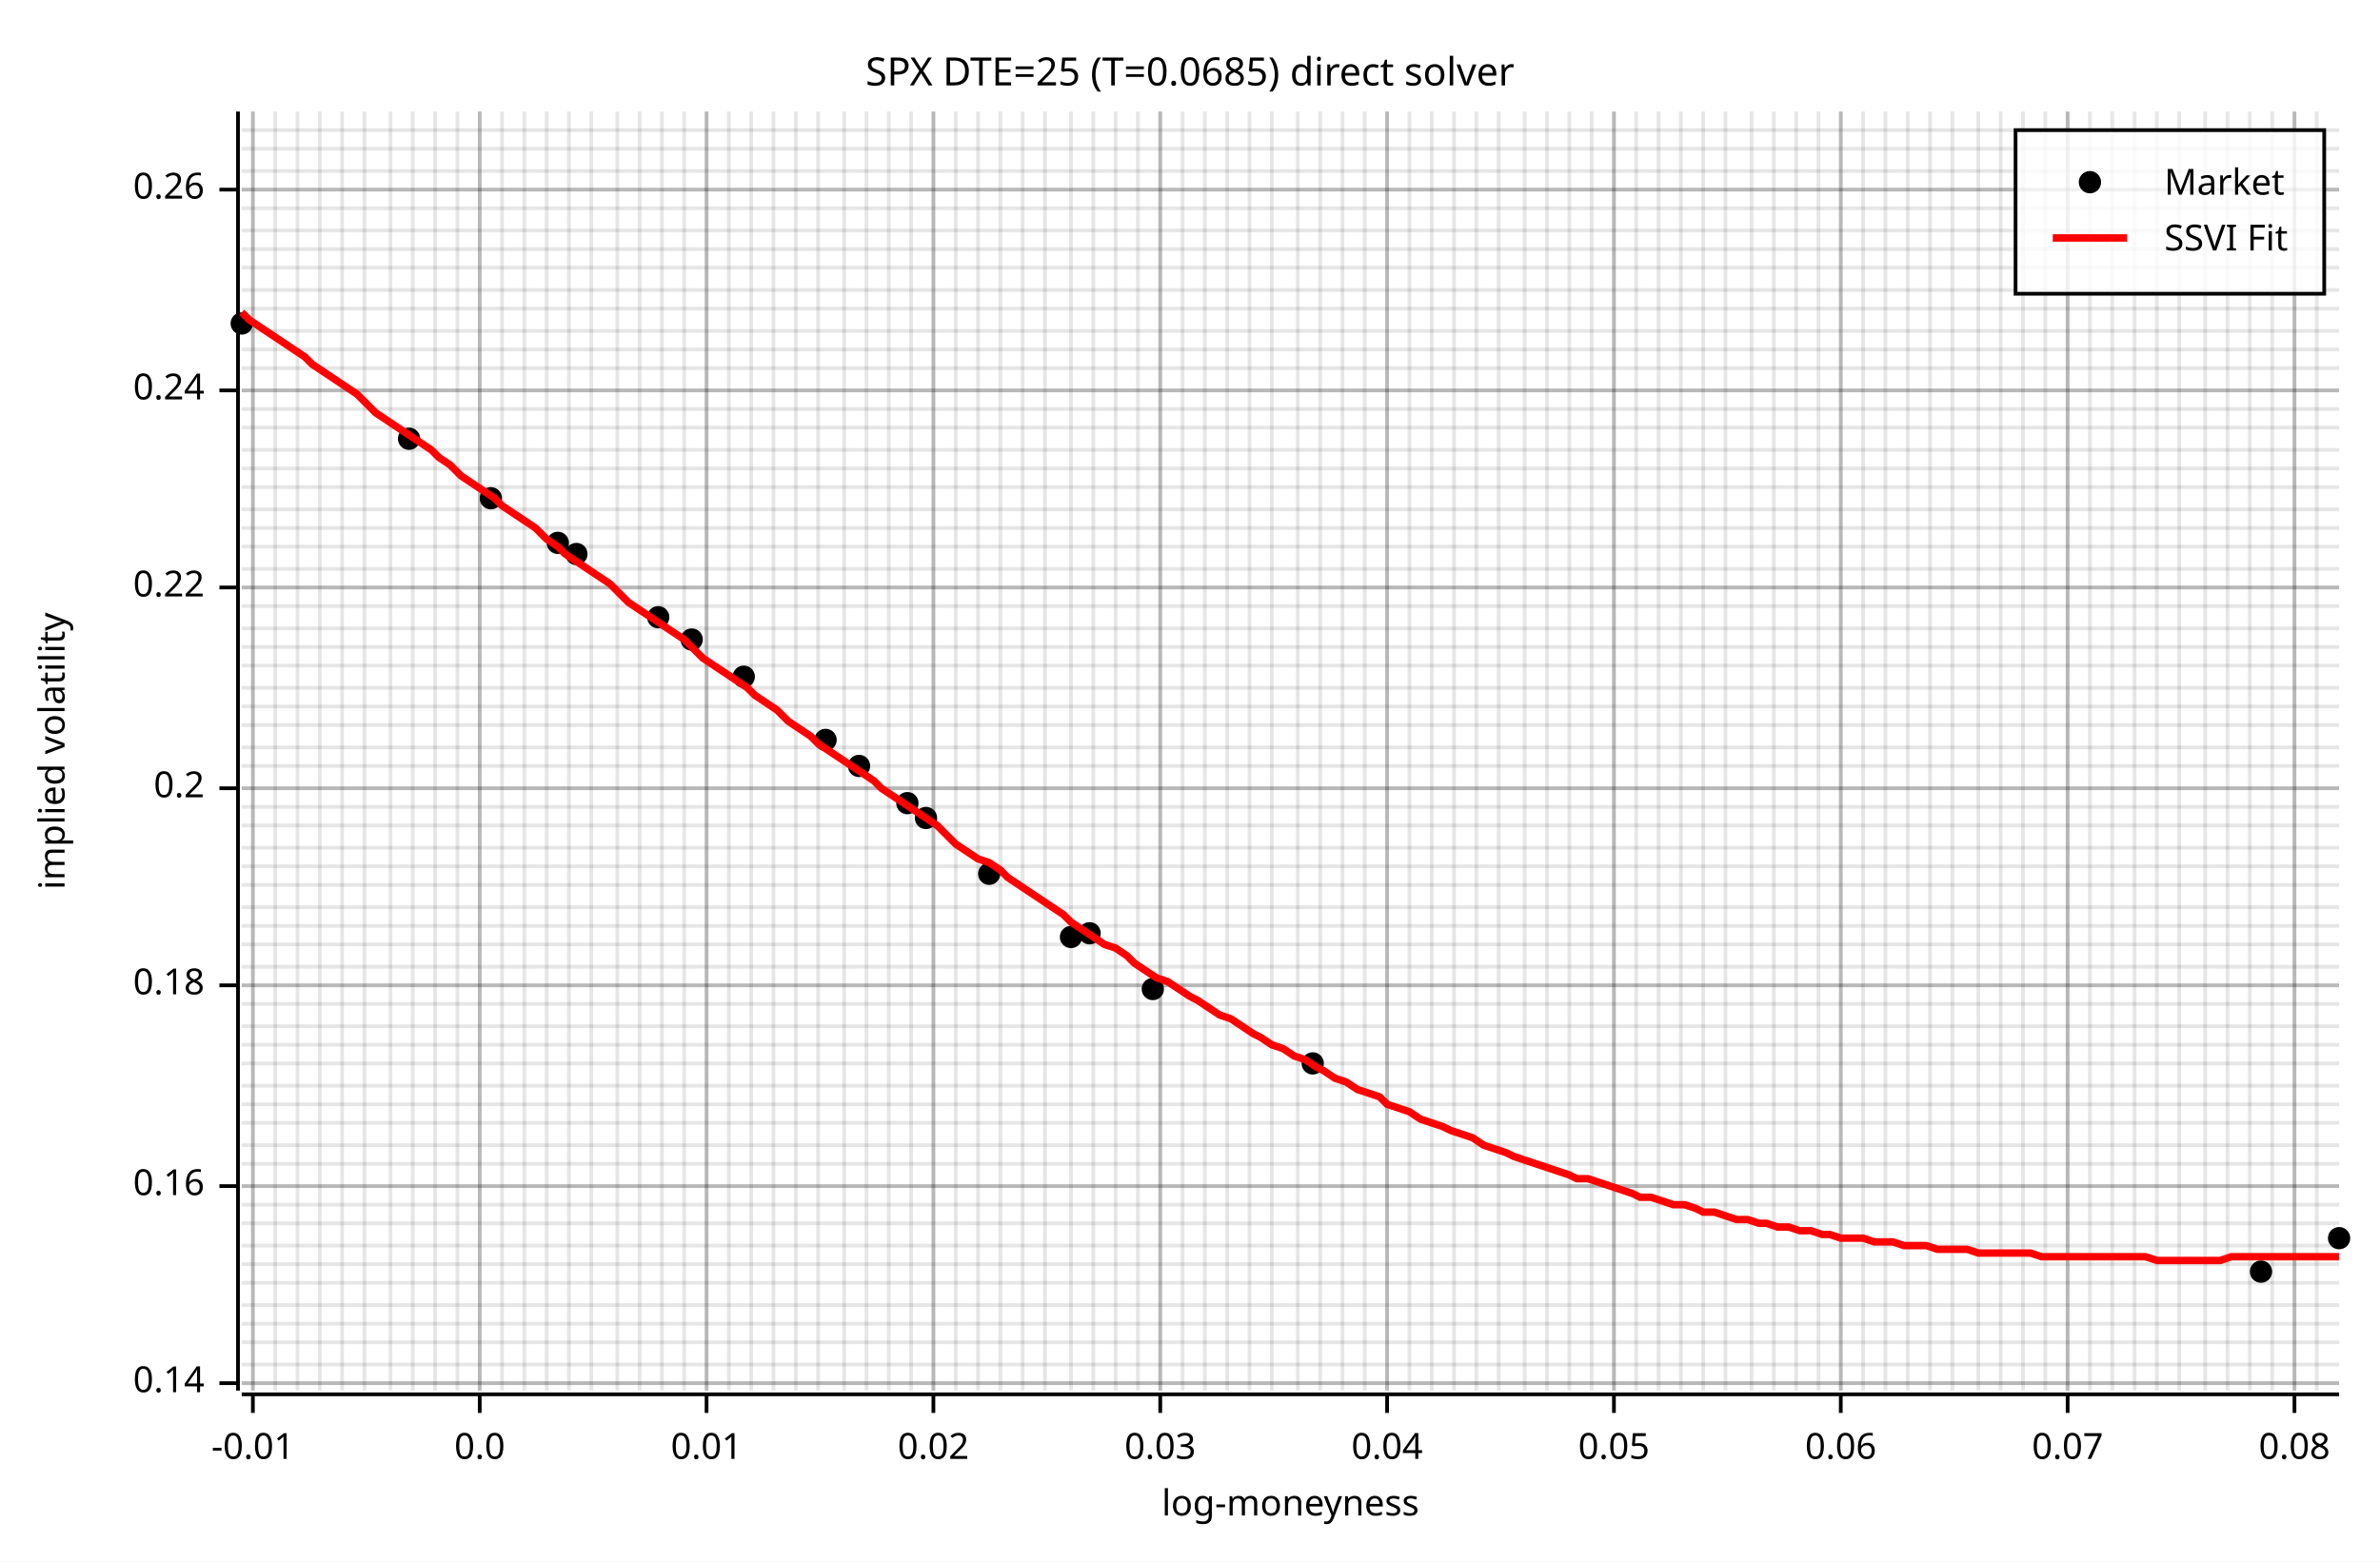
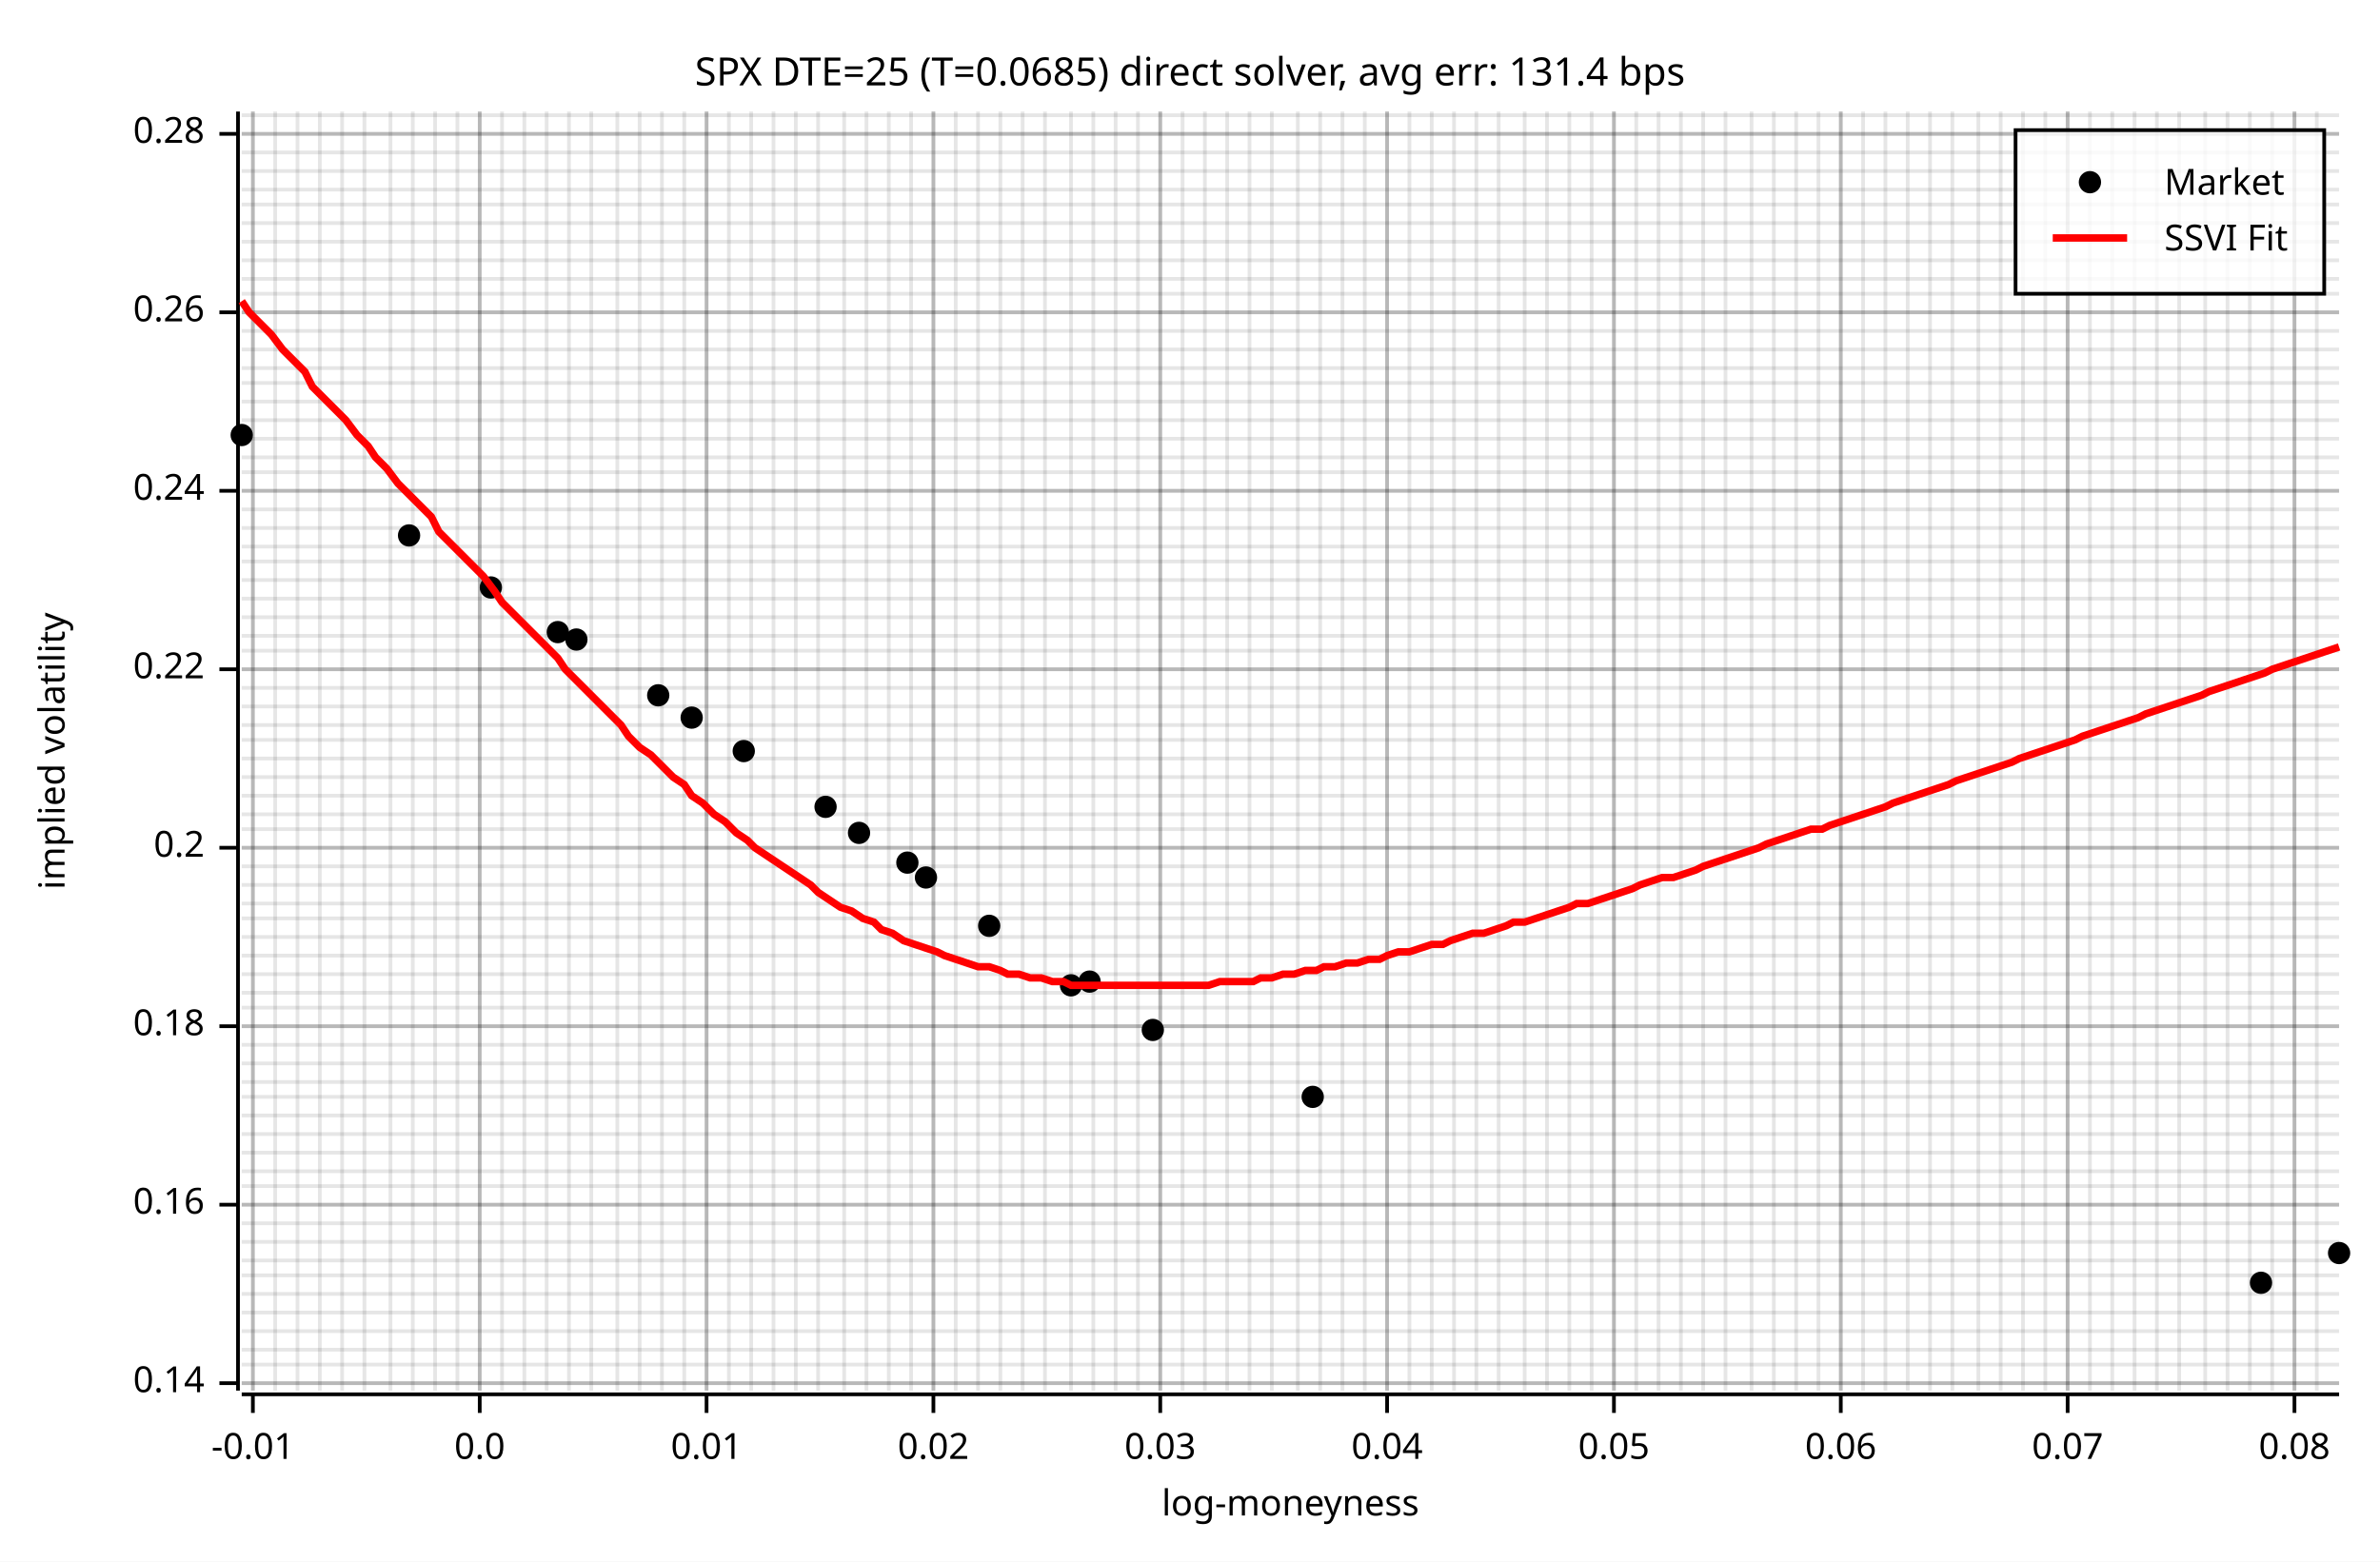
<svg xmlns="http://www.w3.org/2000/svg" width="640" height="420" viewBox="0 0 640 420">
  <rect x="0" y="0" width="640" height="420" opacity="1" fill="#FFFFFF" stroke="none" />
  <text x="320" y="15" dy="0.76em" text-anchor="middle" font-family="sans-serif" font-size="10.484" opacity="1" fill="#000000">
- SPX DTE=25 (T=0.0685) direct solver
+ SPX DTE=25 (T=0.0685) direct solver, avg err: 131.4 bps
</text>
  <line opacity="0.1" stroke="#000000" stroke-width="1" x1="68" y1="374" x2="68" y2="30" />
  <line opacity="0.1" stroke="#000000" stroke-width="1" x1="74" y1="374" x2="74" y2="30" />
  <line opacity="0.1" stroke="#000000" stroke-width="1" x1="80" y1="374" x2="80" y2="30" />
  <line opacity="0.1" stroke="#000000" stroke-width="1" x1="86" y1="374" x2="86" y2="30" />
  <line opacity="0.1" stroke="#000000" stroke-width="1" x1="92" y1="374" x2="92" y2="30" />
  <line opacity="0.1" stroke="#000000" stroke-width="1" x1="98" y1="374" x2="98" y2="30" />
  <line opacity="0.1" stroke="#000000" stroke-width="1" x1="105" y1="374" x2="105" y2="30" />
  <line opacity="0.1" stroke="#000000" stroke-width="1" x1="111" y1="374" x2="111" y2="30" />
  <line opacity="0.1" stroke="#000000" stroke-width="1" x1="117" y1="374" x2="117" y2="30" />
  <line opacity="0.1" stroke="#000000" stroke-width="1" x1="123" y1="374" x2="123" y2="30" />
  <line opacity="0.1" stroke="#000000" stroke-width="1" x1="129" y1="374" x2="129" y2="30" />
  <line opacity="0.1" stroke="#000000" stroke-width="1" x1="135" y1="374" x2="135" y2="30" />
  <line opacity="0.1" stroke="#000000" stroke-width="1" x1="141" y1="374" x2="141" y2="30" />
  <line opacity="0.1" stroke="#000000" stroke-width="1" x1="147" y1="374" x2="147" y2="30" />
  <line opacity="0.1" stroke="#000000" stroke-width="1" x1="153" y1="374" x2="153" y2="30" />
  <line opacity="0.1" stroke="#000000" stroke-width="1" x1="159" y1="374" x2="159" y2="30" />
  <line opacity="0.1" stroke="#000000" stroke-width="1" x1="166" y1="374" x2="166" y2="30" />
  <line opacity="0.1" stroke="#000000" stroke-width="1" x1="172" y1="374" x2="172" y2="30" />
  <line opacity="0.1" stroke="#000000" stroke-width="1" x1="178" y1="374" x2="178" y2="30" />
  <line opacity="0.1" stroke="#000000" stroke-width="1" x1="184" y1="374" x2="184" y2="30" />
  <line opacity="0.1" stroke="#000000" stroke-width="1" x1="190" y1="374" x2="190" y2="30" />
  <line opacity="0.1" stroke="#000000" stroke-width="1" x1="196" y1="374" x2="196" y2="30" />
  <line opacity="0.1" stroke="#000000" stroke-width="1" x1="202" y1="374" x2="202" y2="30" />
  <line opacity="0.1" stroke="#000000" stroke-width="1" x1="208" y1="374" x2="208" y2="30" />
  <line opacity="0.1" stroke="#000000" stroke-width="1" x1="214" y1="374" x2="214" y2="30" />
  <line opacity="0.1" stroke="#000000" stroke-width="1" x1="220" y1="374" x2="220" y2="30" />
  <line opacity="0.1" stroke="#000000" stroke-width="1" x1="227" y1="374" x2="227" y2="30" />
  <line opacity="0.1" stroke="#000000" stroke-width="1" x1="233" y1="374" x2="233" y2="30" />
  <line opacity="0.1" stroke="#000000" stroke-width="1" x1="239" y1="374" x2="239" y2="30" />
  <line opacity="0.1" stroke="#000000" stroke-width="1" x1="245" y1="374" x2="245" y2="30" />
  <line opacity="0.1" stroke="#000000" stroke-width="1" x1="251" y1="374" x2="251" y2="30" />
  <line opacity="0.1" stroke="#000000" stroke-width="1" x1="257" y1="374" x2="257" y2="30" />
  <line opacity="0.1" stroke="#000000" stroke-width="1" x1="263" y1="374" x2="263" y2="30" />
  <line opacity="0.1" stroke="#000000" stroke-width="1" x1="269" y1="374" x2="269" y2="30" />
  <line opacity="0.1" stroke="#000000" stroke-width="1" x1="275" y1="374" x2="275" y2="30" />
  <line opacity="0.1" stroke="#000000" stroke-width="1" x1="281" y1="374" x2="281" y2="30" />
  <line opacity="0.1" stroke="#000000" stroke-width="1" x1="288" y1="374" x2="288" y2="30" />
  <line opacity="0.1" stroke="#000000" stroke-width="1" x1="294" y1="374" x2="294" y2="30" />
  <line opacity="0.1" stroke="#000000" stroke-width="1" x1="300" y1="374" x2="300" y2="30" />
  <line opacity="0.1" stroke="#000000" stroke-width="1" x1="306" y1="374" x2="306" y2="30" />
  <line opacity="0.1" stroke="#000000" stroke-width="1" x1="312" y1="374" x2="312" y2="30" />
  <line opacity="0.1" stroke="#000000" stroke-width="1" x1="318" y1="374" x2="318" y2="30" />
  <line opacity="0.1" stroke="#000000" stroke-width="1" x1="324" y1="374" x2="324" y2="30" />
  <line opacity="0.1" stroke="#000000" stroke-width="1" x1="330" y1="374" x2="330" y2="30" />
  <line opacity="0.1" stroke="#000000" stroke-width="1" x1="336" y1="374" x2="336" y2="30" />
  <line opacity="0.1" stroke="#000000" stroke-width="1" x1="342" y1="374" x2="342" y2="30" />
  <line opacity="0.1" stroke="#000000" stroke-width="1" x1="349" y1="374" x2="349" y2="30" />
  <line opacity="0.1" stroke="#000000" stroke-width="1" x1="355" y1="374" x2="355" y2="30" />
  <line opacity="0.1" stroke="#000000" stroke-width="1" x1="361" y1="374" x2="361" y2="30" />
  <line opacity="0.1" stroke="#000000" stroke-width="1" x1="367" y1="374" x2="367" y2="30" />
  <line opacity="0.1" stroke="#000000" stroke-width="1" x1="373" y1="374" x2="373" y2="30" />
  <line opacity="0.1" stroke="#000000" stroke-width="1" x1="379" y1="374" x2="379" y2="30" />
  <line opacity="0.1" stroke="#000000" stroke-width="1" x1="385" y1="374" x2="385" y2="30" />
  <line opacity="0.1" stroke="#000000" stroke-width="1" x1="391" y1="374" x2="391" y2="30" />
  <line opacity="0.1" stroke="#000000" stroke-width="1" x1="397" y1="374" x2="397" y2="30" />
  <line opacity="0.1" stroke="#000000" stroke-width="1" x1="403" y1="374" x2="403" y2="30" />
  <line opacity="0.1" stroke="#000000" stroke-width="1" x1="410" y1="374" x2="410" y2="30" />
  <line opacity="0.1" stroke="#000000" stroke-width="1" x1="416" y1="374" x2="416" y2="30" />
  <line opacity="0.1" stroke="#000000" stroke-width="1" x1="422" y1="374" x2="422" y2="30" />
  <line opacity="0.1" stroke="#000000" stroke-width="1" x1="428" y1="374" x2="428" y2="30" />
  <line opacity="0.1" stroke="#000000" stroke-width="1" x1="434" y1="374" x2="434" y2="30" />
  <line opacity="0.1" stroke="#000000" stroke-width="1" x1="440" y1="374" x2="440" y2="30" />
  <line opacity="0.1" stroke="#000000" stroke-width="1" x1="446" y1="374" x2="446" y2="30" />
  <line opacity="0.1" stroke="#000000" stroke-width="1" x1="452" y1="374" x2="452" y2="30" />
  <line opacity="0.1" stroke="#000000" stroke-width="1" x1="458" y1="374" x2="458" y2="30" />
  <line opacity="0.1" stroke="#000000" stroke-width="1" x1="464" y1="374" x2="464" y2="30" />
  <line opacity="0.1" stroke="#000000" stroke-width="1" x1="471" y1="374" x2="471" y2="30" />
  <line opacity="0.1" stroke="#000000" stroke-width="1" x1="477" y1="374" x2="477" y2="30" />
  <line opacity="0.1" stroke="#000000" stroke-width="1" x1="483" y1="374" x2="483" y2="30" />
  <line opacity="0.1" stroke="#000000" stroke-width="1" x1="489" y1="374" x2="489" y2="30" />
  <line opacity="0.1" stroke="#000000" stroke-width="1" x1="495" y1="374" x2="495" y2="30" />
  <line opacity="0.1" stroke="#000000" stroke-width="1" x1="501" y1="374" x2="501" y2="30" />
  <line opacity="0.1" stroke="#000000" stroke-width="1" x1="507" y1="374" x2="507" y2="30" />
  <line opacity="0.1" stroke="#000000" stroke-width="1" x1="513" y1="374" x2="513" y2="30" />
  <line opacity="0.1" stroke="#000000" stroke-width="1" x1="519" y1="374" x2="519" y2="30" />
  <line opacity="0.1" stroke="#000000" stroke-width="1" x1="525" y1="374" x2="525" y2="30" />
  <line opacity="0.1" stroke="#000000" stroke-width="1" x1="532" y1="374" x2="532" y2="30" />
  <line opacity="0.1" stroke="#000000" stroke-width="1" x1="538" y1="374" x2="538" y2="30" />
  <line opacity="0.1" stroke="#000000" stroke-width="1" x1="544" y1="374" x2="544" y2="30" />
  <line opacity="0.1" stroke="#000000" stroke-width="1" x1="550" y1="374" x2="550" y2="30" />
  <line opacity="0.1" stroke="#000000" stroke-width="1" x1="556" y1="374" x2="556" y2="30" />
  <line opacity="0.1" stroke="#000000" stroke-width="1" x1="562" y1="374" x2="562" y2="30" />
  <line opacity="0.1" stroke="#000000" stroke-width="1" x1="568" y1="374" x2="568" y2="30" />
  <line opacity="0.1" stroke="#000000" stroke-width="1" x1="574" y1="374" x2="574" y2="30" />
  <line opacity="0.1" stroke="#000000" stroke-width="1" x1="580" y1="374" x2="580" y2="30" />
  <line opacity="0.1" stroke="#000000" stroke-width="1" x1="586" y1="374" x2="586" y2="30" />
  <line opacity="0.1" stroke="#000000" stroke-width="1" x1="593" y1="374" x2="593" y2="30" />
  <line opacity="0.1" stroke="#000000" stroke-width="1" x1="599" y1="374" x2="599" y2="30" />
  <line opacity="0.1" stroke="#000000" stroke-width="1" x1="605" y1="374" x2="605" y2="30" />
  <line opacity="0.1" stroke="#000000" stroke-width="1" x1="611" y1="374" x2="611" y2="30" />
  <line opacity="0.1" stroke="#000000" stroke-width="1" x1="617" y1="374" x2="617" y2="30" />
  <line opacity="0.1" stroke="#000000" stroke-width="1" x1="623" y1="374" x2="623" y2="30" />
  <line opacity="0.1" stroke="#000000" stroke-width="1" x1="65" y1="372" x2="629" y2="372" />
  <line opacity="0.1" stroke="#000000" stroke-width="1" x1="65" y1="367" x2="629" y2="367" />
-   <line opacity="0.1" stroke="#000000" stroke-width="1" x1="65" y1="361" x2="629" y2="361" />
-   <line opacity="0.1" stroke="#000000" stroke-width="1" x1="65" y1="356" x2="629" y2="356" />
-   <line opacity="0.1" stroke="#000000" stroke-width="1" x1="65" y1="351" x2="629" y2="351" />
-   <line opacity="0.1" stroke="#000000" stroke-width="1" x1="65" y1="345" x2="629" y2="345" />
-   <line opacity="0.1" stroke="#000000" stroke-width="1" x1="65" y1="340" x2="629" y2="340" />
-   <line opacity="0.1" stroke="#000000" stroke-width="1" x1="65" y1="335" x2="629" y2="335" />
+   <line opacity="0.1" stroke="#000000" stroke-width="1" x1="65" y1="363" x2="629" y2="363" />
+   <line opacity="0.1" stroke="#000000" stroke-width="1" x1="65" y1="358" x2="629" y2="358" />
+   <line opacity="0.1" stroke="#000000" stroke-width="1" x1="65" y1="353" x2="629" y2="353" />
+   <line opacity="0.1" stroke="#000000" stroke-width="1" x1="65" y1="348" x2="629" y2="348" />
+   <line opacity="0.1" stroke="#000000" stroke-width="1" x1="65" y1="343" x2="629" y2="343" />
+   <line opacity="0.1" stroke="#000000" stroke-width="1" x1="65" y1="339" x2="629" y2="339" />
+   <line opacity="0.1" stroke="#000000" stroke-width="1" x1="65" y1="334" x2="629" y2="334" />
  <line opacity="0.1" stroke="#000000" stroke-width="1" x1="65" y1="329" x2="629" y2="329" />
  <line opacity="0.1" stroke="#000000" stroke-width="1" x1="65" y1="324" x2="629" y2="324" />
  <line opacity="0.1" stroke="#000000" stroke-width="1" x1="65" y1="319" x2="629" y2="319" />
-   <line opacity="0.1" stroke="#000000" stroke-width="1" x1="65" y1="313" x2="629" y2="313" />
-   <line opacity="0.1" stroke="#000000" stroke-width="1" x1="65" y1="308" x2="629" y2="308" />
-   <line opacity="0.1" stroke="#000000" stroke-width="1" x1="65" y1="302" x2="629" y2="302" />
-   <line opacity="0.1" stroke="#000000" stroke-width="1" x1="65" y1="297" x2="629" y2="297" />
-   <line opacity="0.1" stroke="#000000" stroke-width="1" x1="65" y1="292" x2="629" y2="292" />
+   <line opacity="0.1" stroke="#000000" stroke-width="1" x1="65" y1="315" x2="629" y2="315" />
+   <line opacity="0.1" stroke="#000000" stroke-width="1" x1="65" y1="310" x2="629" y2="310" />
+   <line opacity="0.1" stroke="#000000" stroke-width="1" x1="65" y1="305" x2="629" y2="305" />
+   <line opacity="0.1" stroke="#000000" stroke-width="1" x1="65" y1="300" x2="629" y2="300" />
+   <line opacity="0.1" stroke="#000000" stroke-width="1" x1="65" y1="295" x2="629" y2="295" />
+   <line opacity="0.1" stroke="#000000" stroke-width="1" x1="65" y1="291" x2="629" y2="291" />
  <line opacity="0.1" stroke="#000000" stroke-width="1" x1="65" y1="286" x2="629" y2="286" />
  <line opacity="0.1" stroke="#000000" stroke-width="1" x1="65" y1="281" x2="629" y2="281" />
  <line opacity="0.1" stroke="#000000" stroke-width="1" x1="65" y1="276" x2="629" y2="276" />
-   <line opacity="0.1" stroke="#000000" stroke-width="1" x1="65" y1="270" x2="629" y2="270" />
-   <line opacity="0.1" stroke="#000000" stroke-width="1" x1="65" y1="265" x2="629" y2="265" />
-   <line opacity="0.1" stroke="#000000" stroke-width="1" x1="65" y1="260" x2="629" y2="260" />
-   <line opacity="0.1" stroke="#000000" stroke-width="1" x1="65" y1="254" x2="629" y2="254" />
-   <line opacity="0.1" stroke="#000000" stroke-width="1" x1="65" y1="249" x2="629" y2="249" />
-   <line opacity="0.1" stroke="#000000" stroke-width="1" x1="65" y1="244" x2="629" y2="244" />
+   <line opacity="0.1" stroke="#000000" stroke-width="1" x1="65" y1="271" x2="629" y2="271" />
+   <line opacity="0.1" stroke="#000000" stroke-width="1" x1="65" y1="267" x2="629" y2="267" />
+   <line opacity="0.1" stroke="#000000" stroke-width="1" x1="65" y1="262" x2="629" y2="262" />
+   <line opacity="0.1" stroke="#000000" stroke-width="1" x1="65" y1="257" x2="629" y2="257" />
+   <line opacity="0.1" stroke="#000000" stroke-width="1" x1="65" y1="252" x2="629" y2="252" />
+   <line opacity="0.1" stroke="#000000" stroke-width="1" x1="65" y1="247" x2="629" y2="247" />
+   <line opacity="0.1" stroke="#000000" stroke-width="1" x1="65" y1="243" x2="629" y2="243" />
  <line opacity="0.1" stroke="#000000" stroke-width="1" x1="65" y1="238" x2="629" y2="238" />
  <line opacity="0.1" stroke="#000000" stroke-width="1" x1="65" y1="233" x2="629" y2="233" />
  <line opacity="0.1" stroke="#000000" stroke-width="1" x1="65" y1="228" x2="629" y2="228" />
-   <line opacity="0.1" stroke="#000000" stroke-width="1" x1="65" y1="222" x2="629" y2="222" />
-   <line opacity="0.1" stroke="#000000" stroke-width="1" x1="65" y1="217" x2="629" y2="217" />
-   <line opacity="0.1" stroke="#000000" stroke-width="1" x1="65" y1="212" x2="629" y2="212" />
-   <line opacity="0.1" stroke="#000000" stroke-width="1" x1="65" y1="206" x2="629" y2="206" />
-   <line opacity="0.1" stroke="#000000" stroke-width="1" x1="65" y1="201" x2="629" y2="201" />
+   <line opacity="0.1" stroke="#000000" stroke-width="1" x1="65" y1="223" x2="629" y2="223" />
+   <line opacity="0.1" stroke="#000000" stroke-width="1" x1="65" y1="219" x2="629" y2="219" />
+   <line opacity="0.1" stroke="#000000" stroke-width="1" x1="65" y1="214" x2="629" y2="214" />
+   <line opacity="0.1" stroke="#000000" stroke-width="1" x1="65" y1="209" x2="629" y2="209" />
+   <line opacity="0.1" stroke="#000000" stroke-width="1" x1="65" y1="204" x2="629" y2="204" />
+   <line opacity="0.1" stroke="#000000" stroke-width="1" x1="65" y1="199" x2="629" y2="199" />
  <line opacity="0.1" stroke="#000000" stroke-width="1" x1="65" y1="195" x2="629" y2="195" />
  <line opacity="0.1" stroke="#000000" stroke-width="1" x1="65" y1="190" x2="629" y2="190" />
  <line opacity="0.1" stroke="#000000" stroke-width="1" x1="65" y1="185" x2="629" y2="185" />
-   <line opacity="0.1" stroke="#000000" stroke-width="1" x1="65" y1="179" x2="629" y2="179" />
-   <line opacity="0.1" stroke="#000000" stroke-width="1" x1="65" y1="174" x2="629" y2="174" />
-   <line opacity="0.1" stroke="#000000" stroke-width="1" x1="65" y1="169" x2="629" y2="169" />
-   <line opacity="0.1" stroke="#000000" stroke-width="1" x1="65" y1="163" x2="629" y2="163" />
-   <line opacity="0.1" stroke="#000000" stroke-width="1" x1="65" y1="158" x2="629" y2="158" />
-   <line opacity="0.1" stroke="#000000" stroke-width="1" x1="65" y1="153" x2="629" y2="153" />
+   <line opacity="0.1" stroke="#000000" stroke-width="1" x1="65" y1="180" x2="629" y2="180" />
+   <line opacity="0.1" stroke="#000000" stroke-width="1" x1="65" y1="175" x2="629" y2="175" />
+   <line opacity="0.1" stroke="#000000" stroke-width="1" x1="65" y1="171" x2="629" y2="171" />
+   <line opacity="0.1" stroke="#000000" stroke-width="1" x1="65" y1="166" x2="629" y2="166" />
+   <line opacity="0.1" stroke="#000000" stroke-width="1" x1="65" y1="161" x2="629" y2="161" />
+   <line opacity="0.1" stroke="#000000" stroke-width="1" x1="65" y1="156" x2="629" y2="156" />
+   <line opacity="0.1" stroke="#000000" stroke-width="1" x1="65" y1="151" x2="629" y2="151" />
  <line opacity="0.1" stroke="#000000" stroke-width="1" x1="65" y1="147" x2="629" y2="147" />
  <line opacity="0.1" stroke="#000000" stroke-width="1" x1="65" y1="142" x2="629" y2="142" />
  <line opacity="0.1" stroke="#000000" stroke-width="1" x1="65" y1="137" x2="629" y2="137" />
-   <line opacity="0.1" stroke="#000000" stroke-width="1" x1="65" y1="131" x2="629" y2="131" />
-   <line opacity="0.1" stroke="#000000" stroke-width="1" x1="65" y1="126" x2="629" y2="126" />
-   <line opacity="0.1" stroke="#000000" stroke-width="1" x1="65" y1="121" x2="629" y2="121" />
-   <line opacity="0.1" stroke="#000000" stroke-width="1" x1="65" y1="115" x2="629" y2="115" />
-   <line opacity="0.1" stroke="#000000" stroke-width="1" x1="65" y1="110" x2="629" y2="110" />
-   <line opacity="0.1" stroke="#000000" stroke-width="1" x1="65" y1="105" x2="629" y2="105" />
+   <line opacity="0.1" stroke="#000000" stroke-width="1" x1="65" y1="132" x2="629" y2="132" />
+   <line opacity="0.1" stroke="#000000" stroke-width="1" x1="65" y1="127" x2="629" y2="127" />
+   <line opacity="0.1" stroke="#000000" stroke-width="1" x1="65" y1="123" x2="629" y2="123" />
+   <line opacity="0.1" stroke="#000000" stroke-width="1" x1="65" y1="118" x2="629" y2="118" />
+   <line opacity="0.1" stroke="#000000" stroke-width="1" x1="65" y1="113" x2="629" y2="113" />
+   <line opacity="0.1" stroke="#000000" stroke-width="1" x1="65" y1="108" x2="629" y2="108" />
+   <line opacity="0.1" stroke="#000000" stroke-width="1" x1="65" y1="103" x2="629" y2="103" />
  <line opacity="0.1" stroke="#000000" stroke-width="1" x1="65" y1="99" x2="629" y2="99" />
  <line opacity="0.1" stroke="#000000" stroke-width="1" x1="65" y1="94" x2="629" y2="94" />
  <line opacity="0.1" stroke="#000000" stroke-width="1" x1="65" y1="89" x2="629" y2="89" />
-   <line opacity="0.1" stroke="#000000" stroke-width="1" x1="65" y1="83" x2="629" y2="83" />
-   <line opacity="0.1" stroke="#000000" stroke-width="1" x1="65" y1="78" x2="629" y2="78" />
-   <line opacity="0.1" stroke="#000000" stroke-width="1" x1="65" y1="72" x2="629" y2="72" />
-   <line opacity="0.1" stroke="#000000" stroke-width="1" x1="65" y1="67" x2="629" y2="67" />
-   <line opacity="0.1" stroke="#000000" stroke-width="1" x1="65" y1="62" x2="629" y2="62" />
-   <line opacity="0.1" stroke="#000000" stroke-width="1" x1="65" y1="56" x2="629" y2="56" />
+   <line opacity="0.1" stroke="#000000" stroke-width="1" x1="65" y1="84" x2="629" y2="84" />
+   <line opacity="0.1" stroke="#000000" stroke-width="1" x1="65" y1="79" x2="629" y2="79" />
+   <line opacity="0.1" stroke="#000000" stroke-width="1" x1="65" y1="75" x2="629" y2="75" />
+   <line opacity="0.1" stroke="#000000" stroke-width="1" x1="65" y1="70" x2="629" y2="70" />
+   <line opacity="0.1" stroke="#000000" stroke-width="1" x1="65" y1="65" x2="629" y2="65" />
+   <line opacity="0.1" stroke="#000000" stroke-width="1" x1="65" y1="60" x2="629" y2="60" />
+   <line opacity="0.1" stroke="#000000" stroke-width="1" x1="65" y1="55" x2="629" y2="55" />
  <line opacity="0.1" stroke="#000000" stroke-width="1" x1="65" y1="51" x2="629" y2="51" />
  <line opacity="0.1" stroke="#000000" stroke-width="1" x1="65" y1="46" x2="629" y2="46" />
-   <line opacity="0.1" stroke="#000000" stroke-width="1" x1="65" y1="40" x2="629" y2="40" />
-   <line opacity="0.1" stroke="#000000" stroke-width="1" x1="65" y1="35" x2="629" y2="35" />
+   <line opacity="0.1" stroke="#000000" stroke-width="1" x1="65" y1="41" x2="629" y2="41" />
+   <line opacity="0.1" stroke="#000000" stroke-width="1" x1="65" y1="36" x2="629" y2="36" />
+   <line opacity="0.1" stroke="#000000" stroke-width="1" x1="65" y1="31" x2="629" y2="31" />
  <text x="10" y="202" dy="0.76em" text-anchor="middle" font-family="sans-serif" font-size="9.677" opacity="1" fill="#000000" transform="rotate(270, 10, 202)">
implied volatility
</text>
  <text x="347" y="410" dy="-0.5ex" text-anchor="middle" font-family="sans-serif" font-size="9.677" opacity="1" fill="#000000">
log-moneyness
</text>
  <line opacity="0.2" stroke="#000000" stroke-width="1" x1="68" y1="374" x2="68" y2="30" />
  <line opacity="0.2" stroke="#000000" stroke-width="1" x1="129" y1="374" x2="129" y2="30" />
  <line opacity="0.2" stroke="#000000" stroke-width="1" x1="190" y1="374" x2="190" y2="30" />
  <line opacity="0.2" stroke="#000000" stroke-width="1" x1="251" y1="374" x2="251" y2="30" />
  <line opacity="0.2" stroke="#000000" stroke-width="1" x1="312" y1="374" x2="312" y2="30" />
  <line opacity="0.2" stroke="#000000" stroke-width="1" x1="373" y1="374" x2="373" y2="30" />
  <line opacity="0.2" stroke="#000000" stroke-width="1" x1="434" y1="374" x2="434" y2="30" />
  <line opacity="0.2" stroke="#000000" stroke-width="1" x1="495" y1="374" x2="495" y2="30" />
  <line opacity="0.2" stroke="#000000" stroke-width="1" x1="556" y1="374" x2="556" y2="30" />
  <line opacity="0.2" stroke="#000000" stroke-width="1" x1="617" y1="374" x2="617" y2="30" />
  <line opacity="0.2" stroke="#000000" stroke-width="1" x1="65" y1="372" x2="629" y2="372" />
-   <line opacity="0.2" stroke="#000000" stroke-width="1" x1="65" y1="319" x2="629" y2="319" />
-   <line opacity="0.2" stroke="#000000" stroke-width="1" x1="65" y1="265" x2="629" y2="265" />
-   <line opacity="0.2" stroke="#000000" stroke-width="1" x1="65" y1="212" x2="629" y2="212" />
-   <line opacity="0.2" stroke="#000000" stroke-width="1" x1="65" y1="158" x2="629" y2="158" />
-   <line opacity="0.2" stroke="#000000" stroke-width="1" x1="65" y1="105" x2="629" y2="105" />
-   <line opacity="0.2" stroke="#000000" stroke-width="1" x1="65" y1="51" x2="629" y2="51" />
+   <line opacity="0.2" stroke="#000000" stroke-width="1" x1="65" y1="324" x2="629" y2="324" />
+   <line opacity="0.2" stroke="#000000" stroke-width="1" x1="65" y1="276" x2="629" y2="276" />
+   <line opacity="0.2" stroke="#000000" stroke-width="1" x1="65" y1="228" x2="629" y2="228" />
+   <line opacity="0.2" stroke="#000000" stroke-width="1" x1="65" y1="180" x2="629" y2="180" />
+   <line opacity="0.2" stroke="#000000" stroke-width="1" x1="65" y1="132" x2="629" y2="132" />
+   <line opacity="0.2" stroke="#000000" stroke-width="1" x1="65" y1="84" x2="629" y2="84" />
+   <line opacity="0.2" stroke="#000000" stroke-width="1" x1="65" y1="36" x2="629" y2="36" />
  <polyline fill="none" opacity="1" stroke="#000000" stroke-width="1" points="64,30 64,374 " />
  <text x="55" y="372" dy="0.5ex" text-anchor="end" font-family="sans-serif" font-size="9.677" opacity="1" fill="#000000">
0.14
</text>
  <polyline fill="none" opacity="1" stroke="#000000" stroke-width="1" points="59,372 64,372 " />
-   <text x="55" y="319" dy="0.5ex" text-anchor="end" font-family="sans-serif" font-size="9.677" opacity="1" fill="#000000">
+   <text x="55" y="324" dy="0.5ex" text-anchor="end" font-family="sans-serif" font-size="9.677" opacity="1" fill="#000000">
0.16
</text>
-   <polyline fill="none" opacity="1" stroke="#000000" stroke-width="1" points="59,319 64,319 " />
-   <text x="55" y="265" dy="0.5ex" text-anchor="end" font-family="sans-serif" font-size="9.677" opacity="1" fill="#000000">
+   <polyline fill="none" opacity="1" stroke="#000000" stroke-width="1" points="59,324 64,324 " />
+   <text x="55" y="276" dy="0.5ex" text-anchor="end" font-family="sans-serif" font-size="9.677" opacity="1" fill="#000000">
0.18
</text>
-   <polyline fill="none" opacity="1" stroke="#000000" stroke-width="1" points="59,265 64,265 " />
-   <text x="55" y="212" dy="0.5ex" text-anchor="end" font-family="sans-serif" font-size="9.677" opacity="1" fill="#000000">
+   <polyline fill="none" opacity="1" stroke="#000000" stroke-width="1" points="59,276 64,276 " />
+   <text x="55" y="228" dy="0.5ex" text-anchor="end" font-family="sans-serif" font-size="9.677" opacity="1" fill="#000000">
0.2
</text>
-   <polyline fill="none" opacity="1" stroke="#000000" stroke-width="1" points="59,212 64,212 " />
-   <text x="55" y="158" dy="0.5ex" text-anchor="end" font-family="sans-serif" font-size="9.677" opacity="1" fill="#000000">
+   <polyline fill="none" opacity="1" stroke="#000000" stroke-width="1" points="59,228 64,228 " />
+   <text x="55" y="180" dy="0.5ex" text-anchor="end" font-family="sans-serif" font-size="9.677" opacity="1" fill="#000000">
0.22
</text>
-   <polyline fill="none" opacity="1" stroke="#000000" stroke-width="1" points="59,158 64,158 " />
-   <text x="55" y="105" dy="0.5ex" text-anchor="end" font-family="sans-serif" font-size="9.677" opacity="1" fill="#000000">
+   <polyline fill="none" opacity="1" stroke="#000000" stroke-width="1" points="59,180 64,180 " />
+   <text x="55" y="132" dy="0.5ex" text-anchor="end" font-family="sans-serif" font-size="9.677" opacity="1" fill="#000000">
0.24
</text>
-   <polyline fill="none" opacity="1" stroke="#000000" stroke-width="1" points="59,105 64,105 " />
-   <text x="55" y="51" dy="0.5ex" text-anchor="end" font-family="sans-serif" font-size="9.677" opacity="1" fill="#000000">
+   <polyline fill="none" opacity="1" stroke="#000000" stroke-width="1" points="59,132 64,132 " />
+   <text x="55" y="84" dy="0.5ex" text-anchor="end" font-family="sans-serif" font-size="9.677" opacity="1" fill="#000000">
0.26
</text>
-   <polyline fill="none" opacity="1" stroke="#000000" stroke-width="1" points="59,51 64,51 " />
+   <polyline fill="none" opacity="1" stroke="#000000" stroke-width="1" points="59,84 64,84 " />
+   <text x="55" y="36" dy="0.5ex" text-anchor="end" font-family="sans-serif" font-size="9.677" opacity="1" fill="#000000">
+ 0.28
+ </text>
+   <polyline fill="none" opacity="1" stroke="#000000" stroke-width="1" points="59,36 64,36 " />
  <polyline fill="none" opacity="1" stroke="#000000" stroke-width="1" points="65,375 629,375 " />
  <text x="68" y="385" dy="0.76em" text-anchor="middle" font-family="sans-serif" font-size="9.677" opacity="1" fill="#000000">
-0.01
</text>
  <polyline fill="none" opacity="1" stroke="#000000" stroke-width="1" points="68,375 68,380 " />
  <text x="129" y="385" dy="0.76em" text-anchor="middle" font-family="sans-serif" font-size="9.677" opacity="1" fill="#000000">
0.0
</text>
  <polyline fill="none" opacity="1" stroke="#000000" stroke-width="1" points="129,375 129,380 " />
  <text x="190" y="385" dy="0.76em" text-anchor="middle" font-family="sans-serif" font-size="9.677" opacity="1" fill="#000000">
0.01
</text>
  <polyline fill="none" opacity="1" stroke="#000000" stroke-width="1" points="190,375 190,380 " />
  <text x="251" y="385" dy="0.76em" text-anchor="middle" font-family="sans-serif" font-size="9.677" opacity="1" fill="#000000">
0.02
</text>
  <polyline fill="none" opacity="1" stroke="#000000" stroke-width="1" points="251,375 251,380 " />
  <text x="312" y="385" dy="0.76em" text-anchor="middle" font-family="sans-serif" font-size="9.677" opacity="1" fill="#000000">
0.03
</text>
  <polyline fill="none" opacity="1" stroke="#000000" stroke-width="1" points="312,375 312,380 " />
  <text x="373" y="385" dy="0.76em" text-anchor="middle" font-family="sans-serif" font-size="9.677" opacity="1" fill="#000000">
0.04
</text>
  <polyline fill="none" opacity="1" stroke="#000000" stroke-width="1" points="373,375 373,380 " />
  <text x="434" y="385" dy="0.76em" text-anchor="middle" font-family="sans-serif" font-size="9.677" opacity="1" fill="#000000">
0.05
</text>
  <polyline fill="none" opacity="1" stroke="#000000" stroke-width="1" points="434,375 434,380 " />
  <text x="495" y="385" dy="0.76em" text-anchor="middle" font-family="sans-serif" font-size="9.677" opacity="1" fill="#000000">
0.06
</text>
  <polyline fill="none" opacity="1" stroke="#000000" stroke-width="1" points="495,375 495,380 " />
  <text x="556" y="385" dy="0.76em" text-anchor="middle" font-family="sans-serif" font-size="9.677" opacity="1" fill="#000000">
0.07
</text>
  <polyline fill="none" opacity="1" stroke="#000000" stroke-width="1" points="556,375 556,380 " />
  <text x="617" y="385" dy="0.76em" text-anchor="middle" font-family="sans-serif" font-size="9.677" opacity="1" fill="#000000">
0.08
</text>
  <polyline fill="none" opacity="1" stroke="#000000" stroke-width="1" points="617,375 617,380 " />
-   <circle cx="65" cy="87" r="3" opacity="1" fill="#000000" stroke="none" stroke-width="1" />
-   <circle cx="110" cy="118" r="3" opacity="1" fill="#000000" stroke="none" stroke-width="1" />
-   <circle cx="132" cy="134" r="3" opacity="1" fill="#000000" stroke="none" stroke-width="1" />
-   <circle cx="150" cy="146" r="3" opacity="1" fill="#000000" stroke="none" stroke-width="1" />
-   <circle cx="155" cy="149" r="3" opacity="1" fill="#000000" stroke="none" stroke-width="1" />
-   <circle cx="177" cy="166" r="3" opacity="1" fill="#000000" stroke="none" stroke-width="1" />
-   <circle cx="186" cy="172" r="3" opacity="1" fill="#000000" stroke="none" stroke-width="1" />
-   <circle cx="200" cy="182" r="3" opacity="1" fill="#000000" stroke="none" stroke-width="1" />
-   <circle cx="222" cy="199" r="3" opacity="1" fill="#000000" stroke="none" stroke-width="1" />
-   <circle cx="231" cy="206" r="3" opacity="1" fill="#000000" stroke="none" stroke-width="1" />
-   <circle cx="244" cy="216" r="3" opacity="1" fill="#000000" stroke="none" stroke-width="1" />
-   <circle cx="249" cy="220" r="3" opacity="1" fill="#000000" stroke="none" stroke-width="1" />
-   <circle cx="266" cy="235" r="3" opacity="1" fill="#000000" stroke="none" stroke-width="1" />
-   <circle cx="288" cy="252" r="3" opacity="1" fill="#000000" stroke="none" stroke-width="1" />
-   <circle cx="293" cy="251" r="3" opacity="1" fill="#000000" stroke="none" stroke-width="1" />
-   <circle cx="310" cy="266" r="3" opacity="1" fill="#000000" stroke="none" stroke-width="1" />
-   <circle cx="353" cy="286" r="3" opacity="1" fill="#000000" stroke="none" stroke-width="1" />
-   <circle cx="608" cy="342" r="3" opacity="1" fill="#000000" stroke="none" stroke-width="1" />
-   <circle cx="629" cy="333" r="3" opacity="1" fill="#000000" stroke="none" stroke-width="1" />
-   <polyline fill="none" opacity="1" stroke="#FF0000" stroke-width="2" points="65,84 67,86 70,88 73,90 76,92 79,94 82,96 84,98 87,100 90,102 93,104 96,106 99,109 101,111 104,113 107,115 110,117 113,119 116,121 118,123 121,125 124,128 127,130 130,132 133,134 135,136 138,138 141,140 144,142 147,145 150,147 152,149 155,151 158,153 161,155 164,157 167,160 169,162 172,164 175,166 178,168 181,170 184,172 186,174 189,177 192,179 195,181 198,183 201,185 203,187 206,189 209,191 212,194 215,196 218,198 220,200 223,202 226,204 229,206 232,208 235,210 237,212 240,214 243,216 246,218 249,220 252,222 254,224 257,227 260,229 263,231 266,232 269,234 271,236 274,238 277,240 280,242 283,244 286,246 288,248 291,250 294,252 297,254 300,255 303,257 305,259 308,261 311,263 314,264 317,266 320,268 322,269 325,271 328,273 331,274 334,276 337,278 339,279 342,281 345,282 348,284 351,285 354,287 356,288 359,290 362,291 365,293 368,294 371,295 373,297 376,298 379,299 382,301 385,302 388,303 390,304 393,305 396,306 399,308 402,309 405,310 407,311 410,312 413,313 416,314 419,315 422,316 424,317 427,317 430,318 433,319 436,320 439,321 441,322 444,322 447,323 450,324 453,324 456,325 458,326 461,326 464,327 467,328 470,328 473,329 475,329 478,330 481,330 484,331 487,331 490,332 492,332 495,333 498,333 501,333 504,334 507,334 509,334 512,335 515,335 518,335 521,336 524,336 526,336 529,336 532,337 535,337 538,337 541,337 543,337 546,337 549,338 552,338 555,338 558,338 560,338 563,338 566,338 569,338 572,338 575,338 577,338 580,339 583,339 586,339 589,339 592,339 594,339 597,339 600,338 603,338 606,338 609,338 611,338 614,338 617,338 620,338 623,338 626,338 629,338 " />
+   <circle cx="65" cy="117" r="3" opacity="1" fill="#000000" stroke="none" stroke-width="1" />
+   <circle cx="110" cy="144" r="3" opacity="1" fill="#000000" stroke="none" stroke-width="1" />
+   <circle cx="132" cy="158" r="3" opacity="1" fill="#000000" stroke="none" stroke-width="1" />
+   <circle cx="150" cy="170" r="3" opacity="1" fill="#000000" stroke="none" stroke-width="1" />
+   <circle cx="155" cy="172" r="3" opacity="1" fill="#000000" stroke="none" stroke-width="1" />
+   <circle cx="177" cy="187" r="3" opacity="1" fill="#000000" stroke="none" stroke-width="1" />
+   <circle cx="186" cy="193" r="3" opacity="1" fill="#000000" stroke="none" stroke-width="1" />
+   <circle cx="200" cy="202" r="3" opacity="1" fill="#000000" stroke="none" stroke-width="1" />
+   <circle cx="222" cy="217" r="3" opacity="1" fill="#000000" stroke="none" stroke-width="1" />
+   <circle cx="231" cy="224" r="3" opacity="1" fill="#000000" stroke="none" stroke-width="1" />
+   <circle cx="244" cy="232" r="3" opacity="1" fill="#000000" stroke="none" stroke-width="1" />
+   <circle cx="249" cy="236" r="3" opacity="1" fill="#000000" stroke="none" stroke-width="1" />
+   <circle cx="266" cy="249" r="3" opacity="1" fill="#000000" stroke="none" stroke-width="1" />
+   <circle cx="288" cy="265" r="3" opacity="1" fill="#000000" stroke="none" stroke-width="1" />
+   <circle cx="293" cy="264" r="3" opacity="1" fill="#000000" stroke="none" stroke-width="1" />
+   <circle cx="310" cy="277" r="3" opacity="1" fill="#000000" stroke="none" stroke-width="1" />
+   <circle cx="353" cy="295" r="3" opacity="1" fill="#000000" stroke="none" stroke-width="1" />
+   <circle cx="608" cy="345" r="3" opacity="1" fill="#000000" stroke="none" stroke-width="1" />
+   <circle cx="629" cy="337" r="3" opacity="1" fill="#000000" stroke="none" stroke-width="1" />
+   <polyline fill="none" opacity="1" stroke="#FF0000" stroke-width="2" points="65,81 67,84 70,87 73,90 76,94 79,97 82,100 84,104 87,107 90,110 93,113 96,117 99,120 101,123 104,126 107,130 110,133 113,136 116,139 118,143 121,146 124,149 127,152 130,155 133,159 135,162 138,165 141,168 144,171 147,174 150,177 152,180 155,183 158,186 161,189 164,192 167,195 169,198 172,201 175,203 178,206 181,209 184,211 186,214 189,216 192,219 195,221 198,224 201,226 203,228 206,230 209,232 212,234 215,236 218,238 220,240 223,242 226,244 229,245 232,247 235,248 237,250 240,251 243,253 246,254 249,255 252,256 254,257 257,258 260,259 263,260 266,260 269,261 271,262 274,262 277,263 280,263 283,264 286,264 288,265 291,265 294,265 297,265 300,265 303,265 305,265 308,265 311,265 314,265 317,265 320,265 322,265 325,265 328,264 331,264 334,264 337,264 339,263 342,263 345,262 348,262 351,261 354,261 356,260 359,260 362,259 365,259 368,258 371,258 373,257 376,256 379,256 382,255 385,254 388,254 390,253 393,252 396,251 399,251 402,250 405,249 407,248 410,248 413,247 416,246 419,245 422,244 424,243 427,243 430,242 433,241 436,240 439,239 441,238 444,237 447,236 450,236 453,235 456,234 458,233 461,232 464,231 467,230 470,229 473,228 475,227 478,226 481,225 484,224 487,223 490,223 492,222 495,221 498,220 501,219 504,218 507,217 509,216 512,215 515,214 518,213 521,212 524,211 526,210 529,209 532,208 535,207 538,206 541,205 543,204 546,203 549,202 552,201 555,200 558,199 560,198 563,197 566,196 569,195 572,194 575,193 577,192 580,191 583,190 586,189 589,188 592,187 594,186 597,185 600,184 603,183 606,182 609,181 611,180 614,179 617,178 620,177 623,176 626,175 629,174 " />
  <rect x="542" y="35" width="83" height="44" opacity="0.8" fill="#FFFFFF" stroke="none" />
  <rect x="542" y="35" width="83" height="44" opacity="1" fill="none" stroke="#000000" />
  <text x="582" y="45" dy="0.76em" text-anchor="start" font-family="sans-serif" font-size="9.677" opacity="1" fill="#000000">
Market
</text>
  <text x="582" y="60" dy="0.76em" text-anchor="start" font-family="sans-serif" font-size="9.677" opacity="1" fill="#000000">
SSVI Fit
</text>
  <circle cx="562" cy="49" r="3" opacity="1" fill="#000000" stroke="none" stroke-width="1" />
  <polyline fill="none" opacity="1" stroke="#FF0000" stroke-width="2" points="552,64 572,64 " />
</svg>
